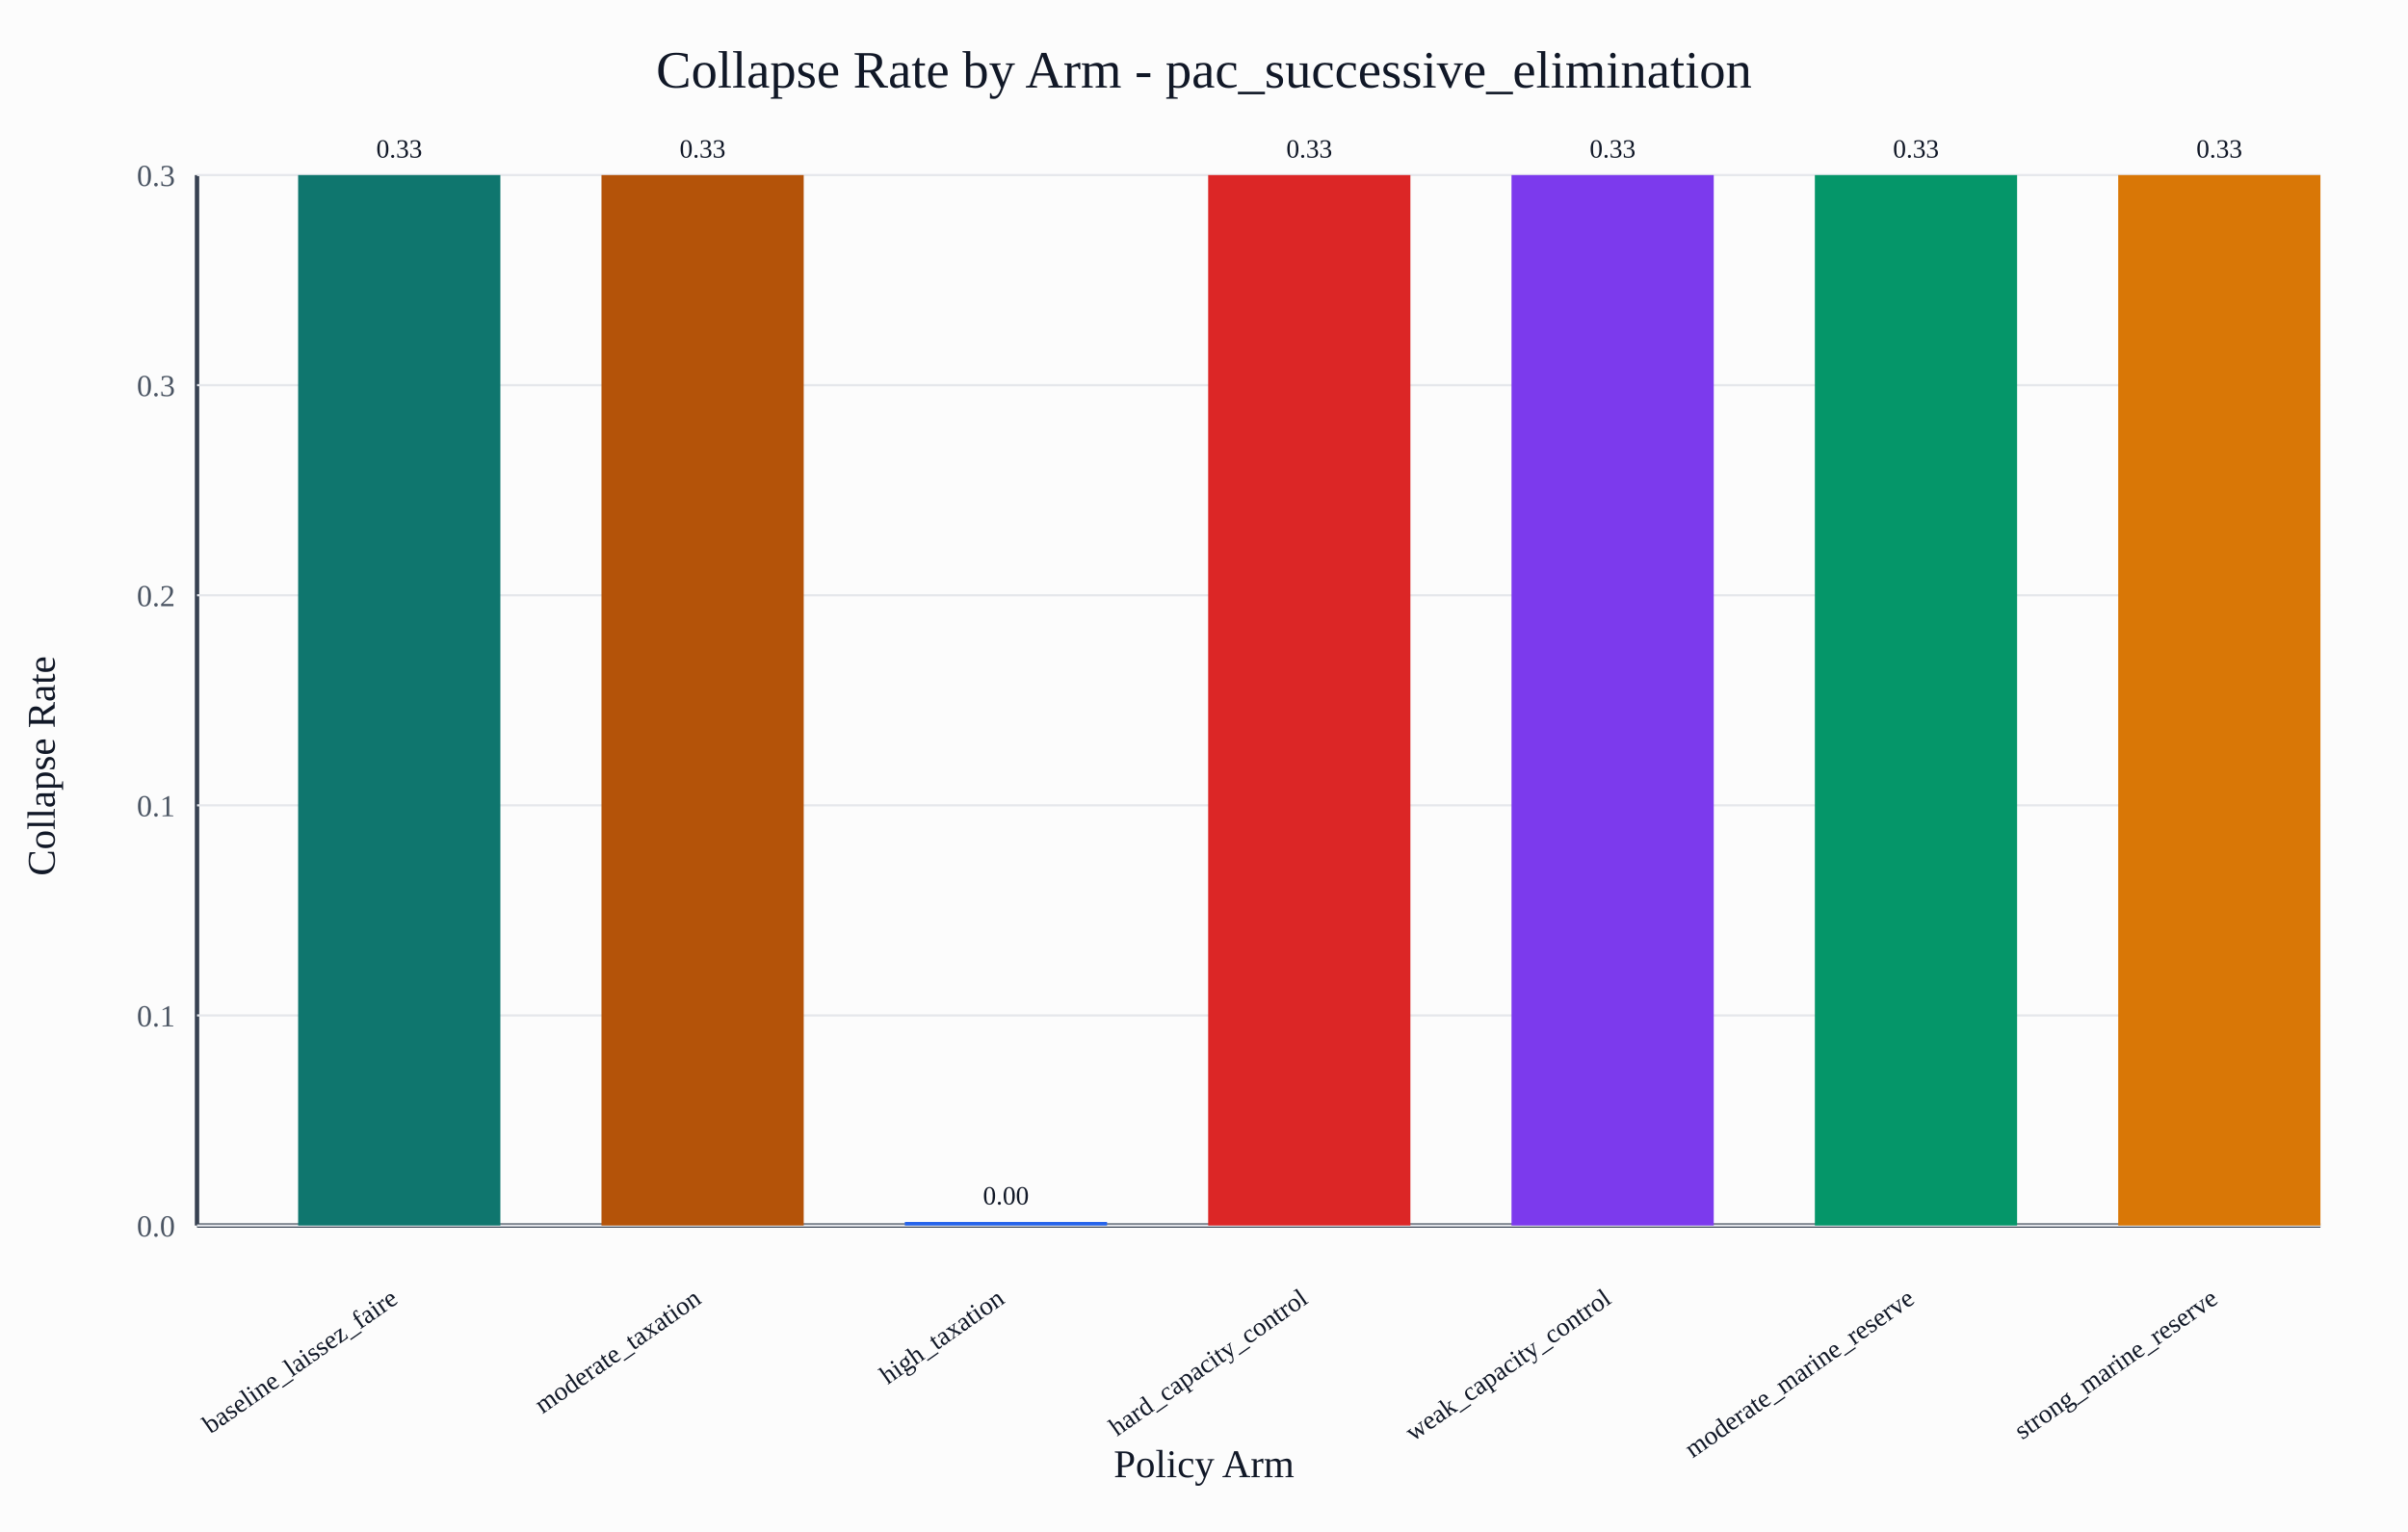
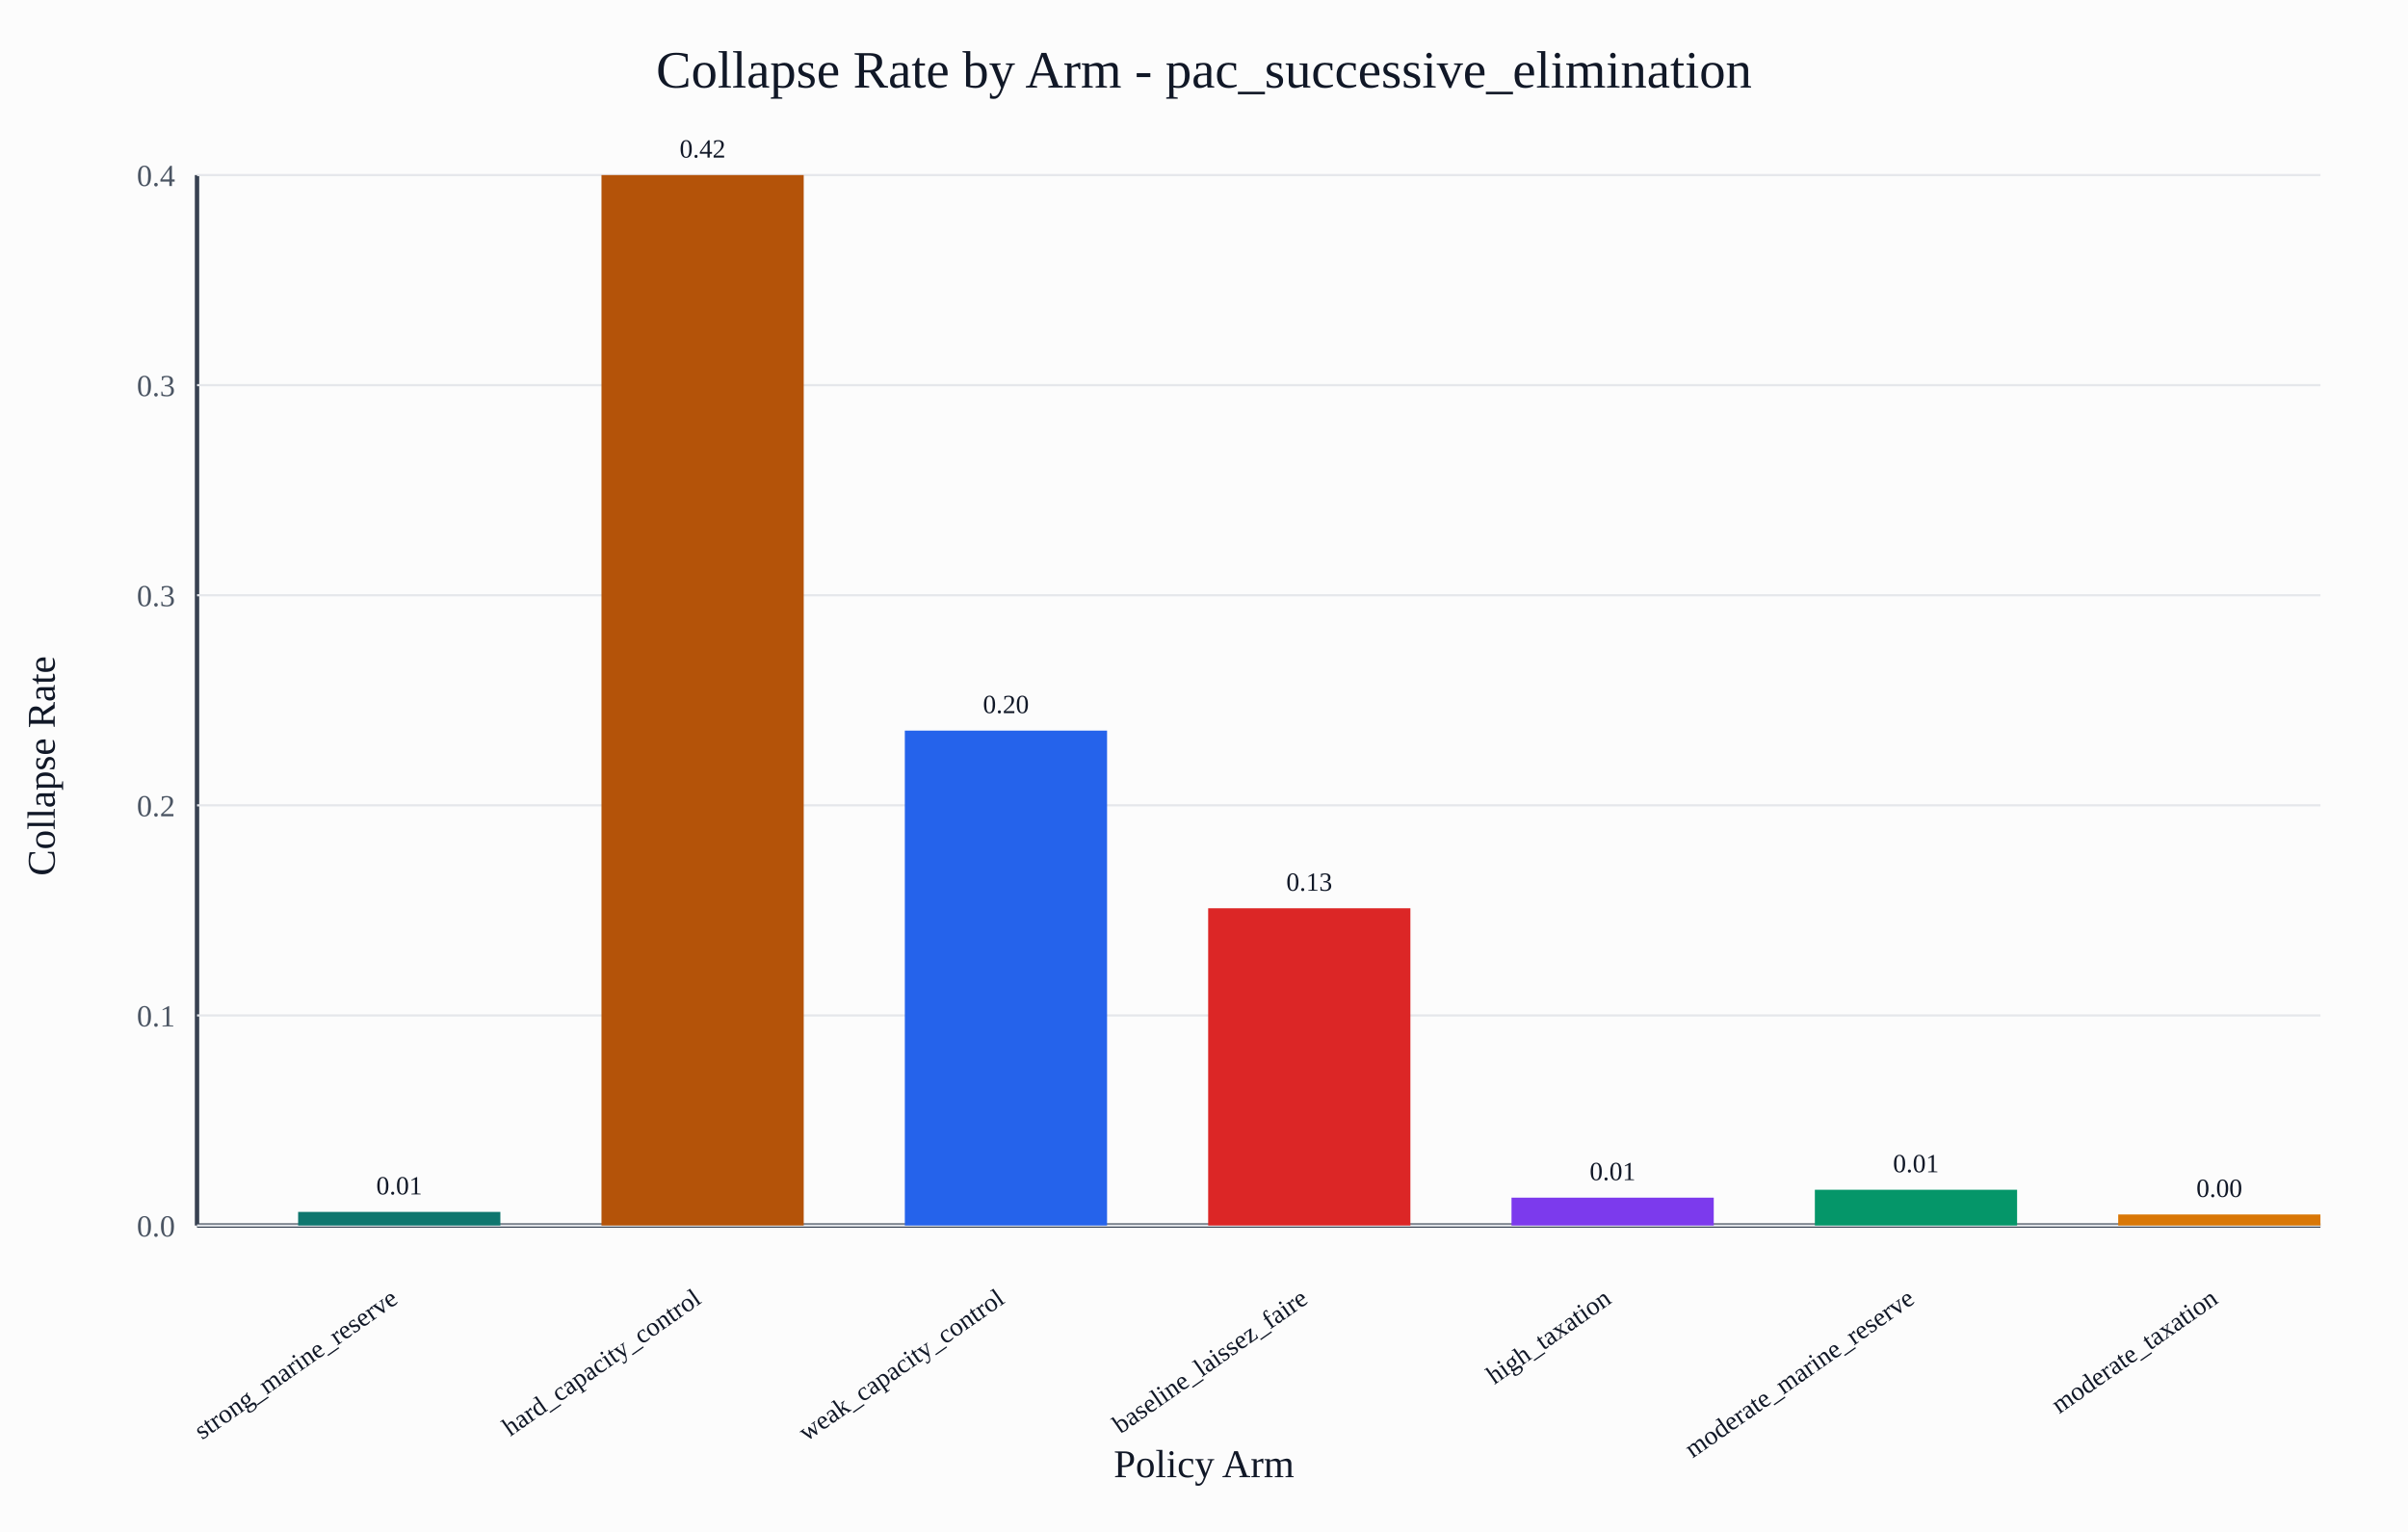
<svg xmlns="http://www.w3.org/2000/svg" width="1100" height="700">
  <rect width="100%" height="100%" fill="#fcfcfc" />
  <text x="550.0" y="40" text-anchor="middle" font-size="24" fill="#111827">Collapse Rate by Arm - pac_successive_elimination</text>
  <line x1="90" y1="80" x2="90" y2="560" stroke="#374151" stroke-width="2" />
  <line x1="90" y1="560.0" x2="1060" y2="560.0" stroke="#374151" stroke-width="2" />
  <text x="550.0" y="675" text-anchor="middle" font-size="18" fill="#111827">Policy Arm</text>
  <text x="25" y="350.0" text-anchor="middle" font-size="18" transform="rotate(-90 25 350.0)" fill="#111827">Collapse Rate</text>
  <line x1="90" y1="80.0" x2="1060" y2="80.0" stroke="#e5e7eb" stroke-width="1" />
-   <text x="80" y="85.0" text-anchor="end" font-size="14" fill="#4b5563">0.3</text>
+   <text x="80" y="85.0" text-anchor="end" font-size="14" fill="#4b5563">0.4</text>
  <line x1="90" y1="176.0" x2="1060" y2="176.0" stroke="#e5e7eb" stroke-width="1" />
  <text x="80" y="181.0" text-anchor="end" font-size="14" fill="#4b5563">0.3</text>
  <line x1="90" y1="272.0" x2="1060" y2="272.0" stroke="#e5e7eb" stroke-width="1" />
-   <text x="80" y="277.0" text-anchor="end" font-size="14" fill="#4b5563">0.2</text>
+   <text x="80" y="277.0" text-anchor="end" font-size="14" fill="#4b5563">0.3</text>
  <line x1="90" y1="368.0" x2="1060" y2="368.0" stroke="#e5e7eb" stroke-width="1" />
-   <text x="80" y="373.0" text-anchor="end" font-size="14" fill="#4b5563">0.1</text>
+   <text x="80" y="373.0" text-anchor="end" font-size="14" fill="#4b5563">0.2</text>
  <line x1="90" y1="464.0" x2="1060" y2="464.0" stroke="#e5e7eb" stroke-width="1" />
  <text x="80" y="469.0" text-anchor="end" font-size="14" fill="#4b5563">0.1</text>
  <line x1="90" y1="560.0" x2="1060" y2="560.0" stroke="#e5e7eb" stroke-width="1" />
  <text x="80" y="565.0" text-anchor="end" font-size="14" fill="#4b5563">0.0</text>
-   <rect x="136.19" y="80.0" width="92.381" height="480.0" fill="#0f766e" />
-   <text x="182.381" y="72.0" text-anchor="middle" font-size="12" fill="#111827">0.33</text>
-   <text x="182.381" y="595" text-anchor="end" font-size="12" fill="#111827" transform="rotate(-35 182.381 595)">baseline_laissez_faire</text>
+   <rect x="136.19" y="553.78" width="92.381" height="6.22" fill="#0f766e" />
+   <text x="182.381" y="545.78" text-anchor="middle" font-size="12" fill="#111827">0.01</text>
+   <text x="182.381" y="595" text-anchor="end" font-size="12" fill="#111827" transform="rotate(-35 182.381 595)">strong_marine_reserve</text>
  <rect x="274.762" y="80.0" width="92.381" height="480.0" fill="#b45309" />
-   <text x="320.952" y="72.0" text-anchor="middle" font-size="12" fill="#111827">0.33</text>
-   <text x="320.952" y="595" text-anchor="end" font-size="12" fill="#111827" transform="rotate(-35 320.9524 595)">moderate_taxation</text>
-   <rect x="413.333" y="558.367" width="92.381" height="1.633" fill="#2563eb" />
-   <text x="459.524" y="550.367" text-anchor="middle" font-size="12" fill="#111827">0.00</text>
-   <text x="459.524" y="595" text-anchor="end" font-size="12" fill="#111827" transform="rotate(-35 459.5238 595)">high_taxation</text>
-   <rect x="551.905" y="80.0" width="92.381" height="480.0" fill="#dc2626" />
-   <text x="598.095" y="72.0" text-anchor="middle" font-size="12" fill="#111827">0.33</text>
-   <text x="598.095" y="595" text-anchor="end" font-size="12" fill="#111827" transform="rotate(-35 598.0952 595)">hard_capacity_control</text>
-   <rect x="690.476" y="80.0" width="92.381" height="480.0" fill="#7c3aed" />
-   <text x="736.667" y="72.0" text-anchor="middle" font-size="12" fill="#111827">0.33</text>
-   <text x="736.667" y="595" text-anchor="end" font-size="12" fill="#111827" transform="rotate(-35 736.6667 595)">weak_capacity_control</text>
-   <rect x="829.048" y="80.0" width="92.381" height="480.0" fill="#059669" />
-   <text x="875.238" y="72.0" text-anchor="middle" font-size="12" fill="#111827">0.33</text>
+   <text x="320.952" y="72.0" text-anchor="middle" font-size="12" fill="#111827">0.42</text>
+   <text x="320.952" y="595" text-anchor="end" font-size="12" fill="#111827" transform="rotate(-35 320.9524 595)">hard_capacity_control</text>
+   <rect x="413.333" y="333.85" width="92.381" height="226.15" fill="#2563eb" />
+   <text x="459.524" y="325.85" text-anchor="middle" font-size="12" fill="#111827">0.20</text>
+   <text x="459.524" y="595" text-anchor="end" font-size="12" fill="#111827" transform="rotate(-35 459.5238 595)">weak_capacity_control</text>
+   <rect x="551.905" y="415.032" width="92.381" height="144.968" fill="#dc2626" />
+   <text x="598.095" y="407.032" text-anchor="middle" font-size="12" fill="#111827">0.13</text>
+   <text x="598.095" y="595" text-anchor="end" font-size="12" fill="#111827" transform="rotate(-35 598.0952 595)">baseline_laissez_faire</text>
+   <rect x="690.476" y="547.266" width="92.381" height="12.734" fill="#7c3aed" />
+   <text x="736.667" y="539.266" text-anchor="middle" font-size="12" fill="#111827">0.01</text>
+   <text x="736.667" y="595" text-anchor="end" font-size="12" fill="#111827" transform="rotate(-35 736.6667 595)">high_taxation</text>
+   <rect x="829.048" y="543.656" width="92.381" height="16.344" fill="#059669" />
+   <text x="875.238" y="535.656" text-anchor="middle" font-size="12" fill="#111827">0.01</text>
  <text x="875.238" y="595" text-anchor="end" font-size="12" fill="#111827" transform="rotate(-35 875.2381 595)">moderate_marine_reserve</text>
-   <rect x="967.619" y="80.0" width="92.381" height="480.0" fill="#d97706" />
-   <text x="1013.81" y="72.0" text-anchor="middle" font-size="12" fill="#111827">0.33</text>
-   <text x="1013.81" y="595" text-anchor="end" font-size="12" fill="#111827" transform="rotate(-35 1013.81 595)">strong_marine_reserve</text>
+   <rect x="967.619" y="554.946" width="92.381" height="5.054" fill="#d97706" />
+   <text x="1013.81" y="546.946" text-anchor="middle" font-size="12" fill="#111827">0.00</text>
+   <text x="1013.81" y="595" text-anchor="end" font-size="12" fill="#111827" transform="rotate(-35 1013.81 595)">moderate_taxation</text>
</svg>
